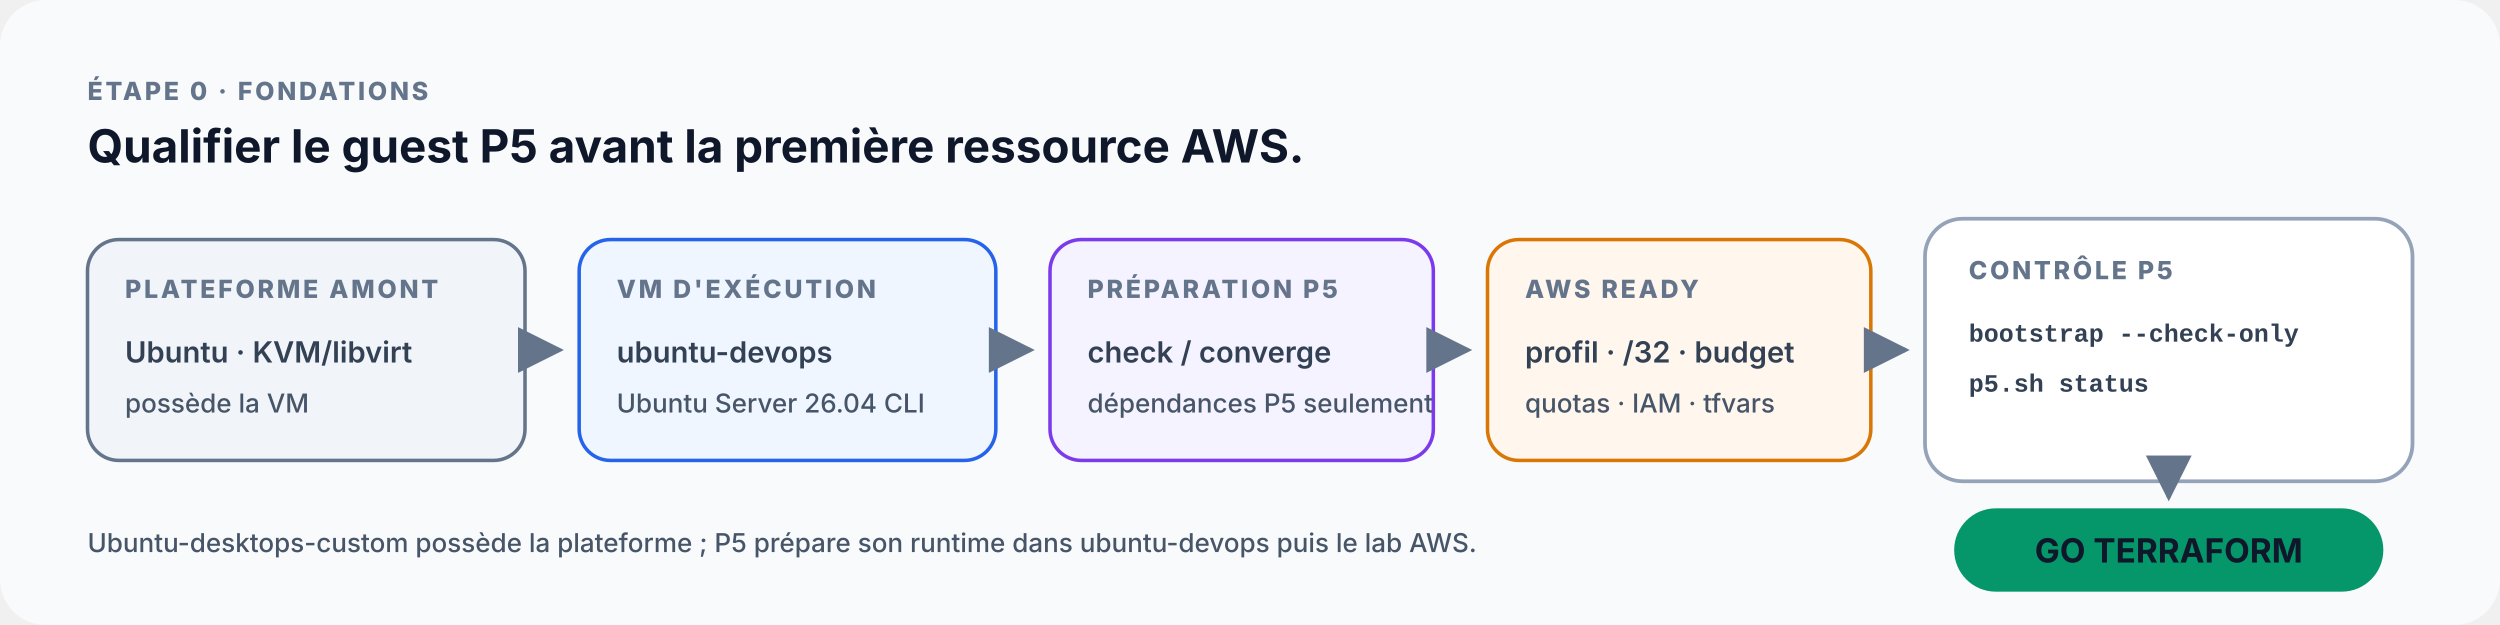
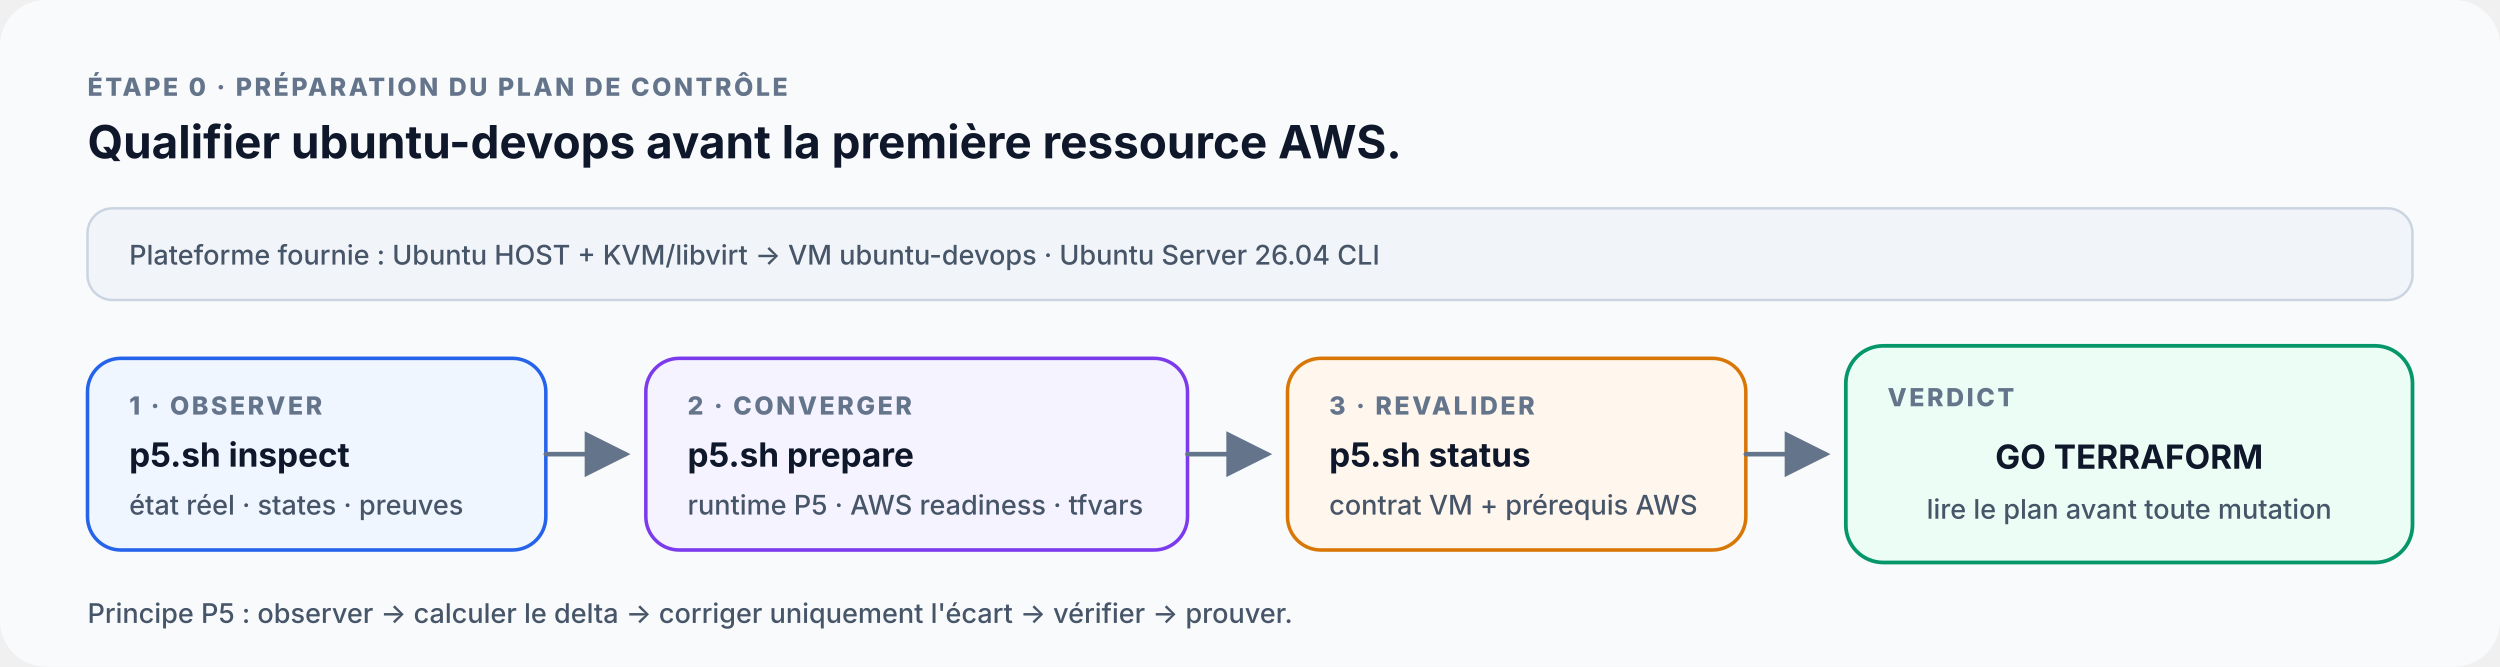
- <svg xmlns="http://www.w3.org/2000/svg" width="1200" height="300" viewBox="0 0 1200 300" role="img" aria-labelledby="title desc" preserveAspectRatio="xMidYMid meet">
+ <svg xmlns="http://www.w3.org/2000/svg" width="1200" height="320" viewBox="0 0 1200 320" role="img" aria-labelledby="title desc" preserveAspectRatio="xMidYMid meet">
  <defs>
    <marker id="arrow" markerWidth="10" markerHeight="10" refX="8.8" refY="5" orient="auto">
      <path d="M0 0L10 5L0 10Z" fill="#64748b" />
    </marker>
  </defs>
-   <style>text{font-family:Inter,ui-sans-serif,system-ui,-apple-system,BlinkMacSystemFont,"Segoe UI",sans-serif}.h{font-size:22px;font-weight:750;fill:#0f172a}.k{font-size:12px;font-weight:800;letter-spacing:1.3px;fill:#64748b}.t{font-size:16px;font-weight:750;fill:#0f172a}.b{font-size:14px;font-weight:600;fill:#334155}.s{font-size:12.5px;font-weight:500;fill:#475569}.m{font-family:ui-monospace,SFMono-Regular,Consolas,"Liberation Mono",monospace;font-size:12px;font-weight:650;fill:#334155}.arrow{fill:none;stroke:#64748b;stroke-width:2.2;stroke-linecap:round;stroke-linejoin:round;marker-end:url(#arrow)}</style>
-   <rect width="1200" height="300" rx="22" fill="#f8fafc" />
-   <text x="42" y="48" class="k">ÉTAPE 0 · FONDATIONS</text>
-   <text x="42" y="78" class="h">Qualifier le guest P5 avant la première ressource AWS.</text>
-   <rect x="42" y="115" width="210" height="106" rx="15" fill="#f1f5f9" stroke="#64748b" stroke-width="1.7" />
-   <text x="60" y="143" class="k">PLATEFORME AMONT</text>
-   <text x="60" y="174" class="b">Ubuntu · KVM/libvirt</text>
-   <text x="60" y="198" class="s">possède la VM</text>
-   <rect x="278" y="115" width="200" height="106" rx="15" fill="#eff6ff" stroke="#2563eb" stroke-width="1.7" />
-   <text x="296" y="143" class="k">VM D'EXÉCUTION</text>
-   <text x="296" y="174" class="b">ubuntu-devops</text>
-   <text x="296" y="198" class="s">Ubuntu Server 26.04 CLI</text>
-   <rect x="504" y="115" width="184" height="106" rx="15" fill="#f5f3ff" stroke="#7c3aed" stroke-width="1.7" />
-   <text x="522" y="143" class="k">PRÉPARATION P5</text>
-   <text x="522" y="174" class="b">check / converge</text>
-   <text x="522" y="198" class="s">dépendances P5 seulement</text>
-   <rect x="714" y="115" width="184" height="106" rx="15" fill="#fff7ed" stroke="#d97706" stroke-width="1.7" />
-   <text x="732" y="143" class="k">AWS READY</text>
-   <text x="732" y="174" class="b">profil · /32 · budget</text>
-   <text x="732" y="198" class="s">quotas · IAM · tfvars</text>
-   <path d="M252 168H268" class="arrow" />
-   <path d="M478 168H494" class="arrow" />
-   <path d="M688 168H704" class="arrow" />
-   <rect x="924" y="105" width="234" height="126" rx="18" fill="#fff" stroke="#94a3b8" stroke-width="1.8" />
-   <text x="945" y="134" class="k">CONTRÔLE P5</text>
-   <text x="945" y="164" class="m">bootstrap --check-only</text>
-   <text x="945" y="188" class="m">p5.sh status</text>
-   <path d="M898 168H914" class="arrow" />
-   <rect x="938" y="244" width="206" height="40" rx="20" fill="#059669" />
-   <text x="1041" y="270" class="t" text-anchor="middle" fill="#fff">GO TERRAFORM</text>
-   <path d="M1041 231V238" class="arrow" />
-   <text x="42" y="265" class="s">Ubuntu-desktops-custom possède la plateforme ; P5 prépare son runtime dans ubuntu-devops puis le lab AWS.</text>
+   <style>text{font-family:Inter,ui-sans-serif,system-ui,-apple-system,BlinkMacSystemFont,"Segoe UI",sans-serif}.h{font-size:22px;font-weight:750;fill:#0f172a}.k{font-size:12px;font-weight:800;letter-spacing:1.2px;fill:#64748b}.t{font-size:16px;font-weight:750;fill:#0f172a}.s{font-size:13px;font-weight:550;fill:#475569}.m{font-family:ui-monospace,SFMono-Regular,Consolas,"Liberation Mono",monospace;font-size:12px;font-weight:650;fill:#334155}.arrow{fill:none;stroke:#64748b;stroke-width:2.2;stroke-linecap:round;stroke-linejoin:round;marker-end:url(#arrow)}</style>
+   <rect width="1200" height="320" rx="22" fill="#f8fafc" />
+   <text x="42" y="46" class="k">ÉTAPE 0 · PRÉPARATION DU PLAN DE CONTRÔLE</text>
+   <text x="42" y="76" class="h">Qualifier ubuntu-devops avant la première ressource AWS.</text>
+   <rect x="42" y="100" width="1116" height="44" rx="12" fill="#f1f5f9" stroke="#cbd5e1" stroke-width="1.2" />
+   <text x="62" y="127" class="s">Plateforme fournie : Ubuntu HOST + KVM/libvirt → VM ubuntu-devops · Ubuntu Server 26.04 CLI</text>
+   <rect x="42" y="172" width="220" height="92" rx="16" fill="#eff6ff" stroke="#2563eb" stroke-width="1.7" />
+   <text x="62" y="199" class="k">1 · OBSERVER</text>
+   <text x="62" y="224" class="t">p5.sh inspect</text>
+   <text x="62" y="247" class="s">état réel · states · preuves</text>
+   <rect x="310" y="172" width="260" height="92" rx="16" fill="#f5f3ff" stroke="#7c3aed" stroke-width="1.7" />
+   <text x="330" y="199" class="k">2 · CONVERGER</text>
+   <text x="330" y="224" class="t">p5.sh prepare</text>
+   <text x="330" y="247" class="s">runtime P5 · AWS readiness · tfvars</text>
+   <rect x="618" y="172" width="220" height="92" rx="16" fill="#fff7ed" stroke="#d97706" stroke-width="1.7" />
+   <text x="638" y="199" class="k">3 · REVALIDER</text>
+   <text x="638" y="224" class="t">p5.sh status</text>
+   <text x="638" y="247" class="s">contrat VM + prérequis AWS</text>
+   <rect x="886" y="166" width="272" height="104" rx="18" fill="#ecfdf5" stroke="#059669" stroke-width="1.8" />
+   <text x="906" y="195" class="k" fill="#047857">VERDICT</text>
+   <text x="1022" y="225" class="t" text-anchor="middle" fill="#047857">GO TERRAFORM</text>
+   <text x="1022" y="249" class="s" text-anchor="middle" fill="#047857">lire le plan avant toute mutation</text>
+   <path d="M262 218H300" class="arrow" />
+   <path d="M570 218H608" class="arrow" />
+   <path d="M838 218H876" class="arrow" />
+   <text x="42" y="299" class="s">Principe P5 : observer → calculer le delta → corriger uniquement l'écart → vérifier → prouver.</text>
</svg>
